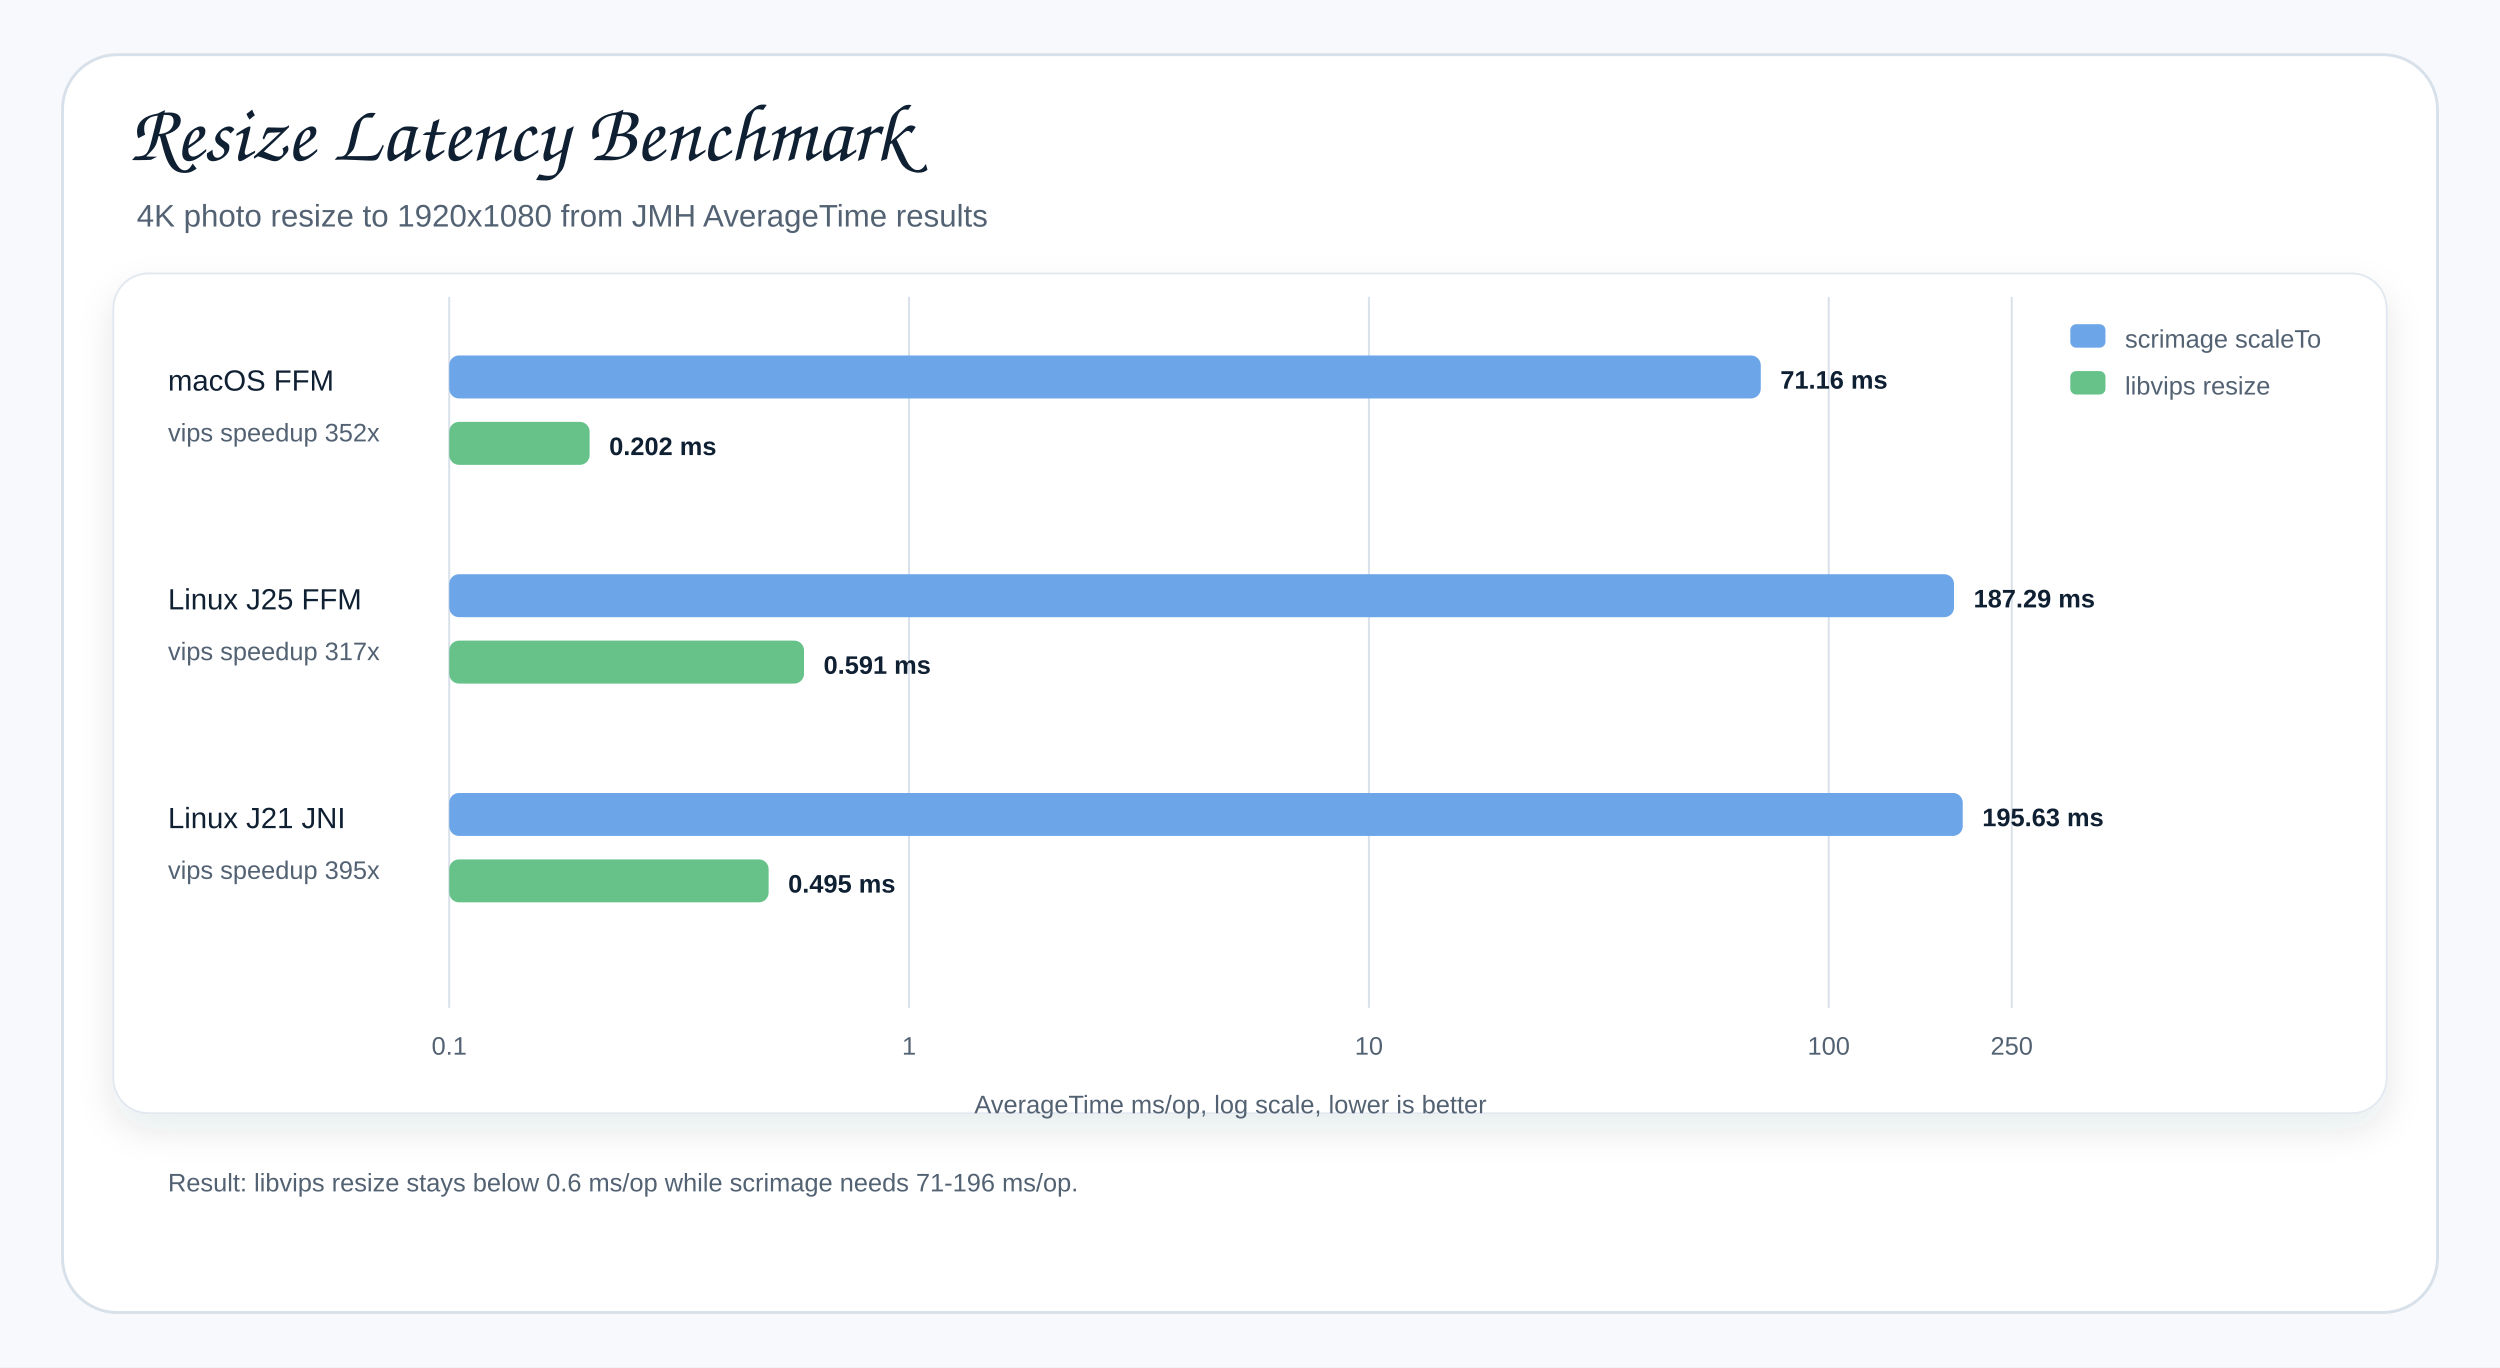
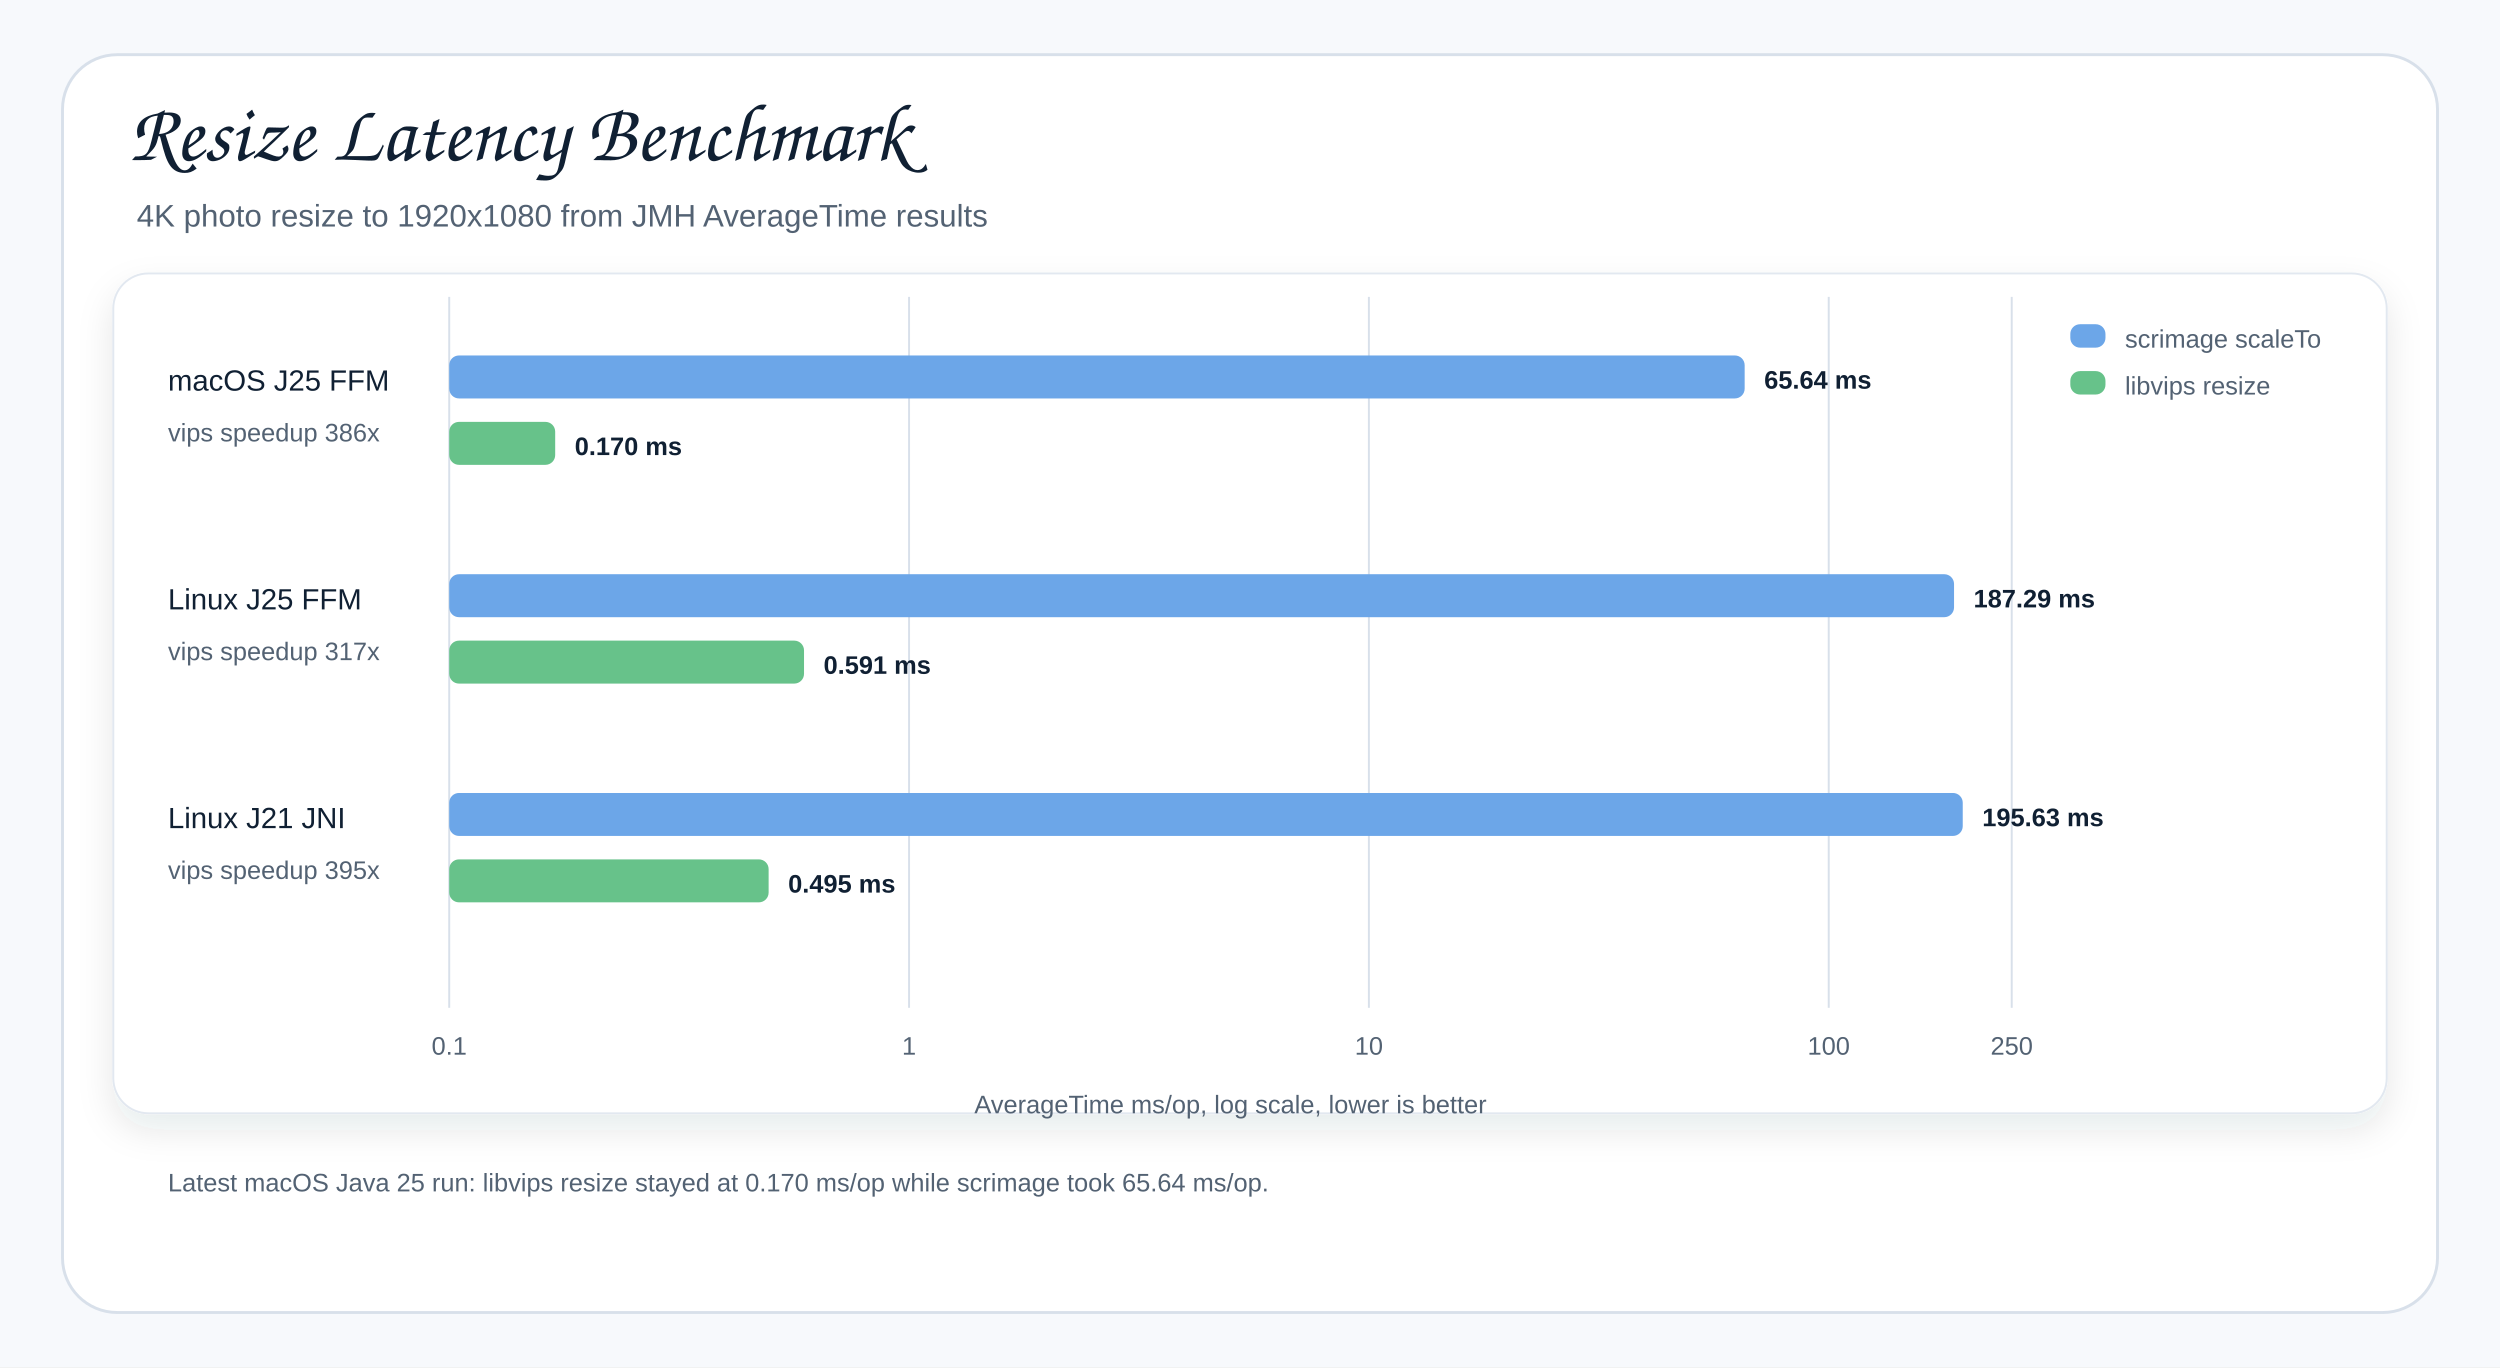
<svg xmlns="http://www.w3.org/2000/svg" width="1280" height="700" viewBox="0 0 1280 700" role="img" aria-label="Resize Latency Benchmark">
  <defs>
    <filter id="shadow" x="-8%" y="-8%" width="116%" height="116%">
      <feDropShadow dx="0" dy="8" stdDeviation="9" flood-color="#1f2937" flood-opacity="0.10" />
    </filter>
    <style>
    .canvas{fill:#f7f9fc}.frame{fill:#fff;stroke:#d8e0ea;stroke-width:1.5}
    .title{font-family:"Architects Daughter","Comic Sans MS","Comic Sans",cursive;font-size:42px;font-weight:400;fill:#102033}
    .subtitle{font-family:"Comic Sans MS","Comic Sans","Comic Neue",Arial,sans-serif;font-size:16px;font-weight:400;fill:#536273}
    .axis{font-family:"Comic Sans MS","Comic Sans","Comic Neue",Arial,sans-serif;font-size:13px;font-weight:400;fill:#536273}
    .label{font-family:"Comic Sans MS","Comic Sans","Comic Neue",Arial,sans-serif;font-size:15px;font-weight:400;fill:#102033}
    .small{font-family:"Comic Sans MS","Comic Sans","Comic Neue",Arial,sans-serif;font-size:13px;font-weight:400;fill:#536273}
    .value{font-family:"Comic Sans MS","Comic Sans","Comic Neue",Arial,sans-serif;font-size:13px;font-weight:700;fill:#102033}
    .note{font-family:"Comic Sans MS","Comic Sans","Comic Neue",Arial,sans-serif;font-size:13px;font-weight:400;fill:#536273}
    .panel{filter:url(#shadow)}
  </style>
  </defs>
  <rect class="canvas" width="1280" height="700" />
  <rect class="frame" x="32" y="28" width="1216" height="644" rx="28" />
  <text class="title" x="66" y="82">Resize Latency Benchmark</text>
  <text class="subtitle" x="70" y="116">4K photo resize to 1920x1080 from JMH AverageTime results</text>
  <rect x="58" y="140" width="1164" height="430" rx="18" fill="#FFFFFF" stroke="#E2E8F0" class="panel" />
  <line x1="230" y1="152" x2="230" y2="516" stroke="#D8E0EA" stroke-width="1" />
  <text class="axis" x="230" y="540" text-anchor="middle">0.1</text>
  <line x1="465.437" y1="152" x2="465.437" y2="516" stroke="#D8E0EA" stroke-width="1" />
  <text class="axis" x="465.437" y="540" text-anchor="middle">1</text>
  <line x1="700.874" y1="152" x2="700.874" y2="516" stroke="#D8E0EA" stroke-width="1" />
  <text class="axis" x="700.874" y="540" text-anchor="middle">10</text>
  <line x1="936.31" y1="152" x2="936.31" y2="516" stroke="#D8E0EA" stroke-width="1" />
  <text class="axis" x="936.31" y="540" text-anchor="middle">100</text>
  <line x1="1030" y1="152" x2="1030" y2="516" stroke="#D8E0EA" stroke-width="1" />
  <text class="axis" x="1030" y="540" text-anchor="middle">250</text>
  <text class="axis" x="630" y="570" text-anchor="middle">AverageTime ms/op, log scale, lower is better</text>
-   <text class="label" x="86" y="200">macOS FFM</text>
-   <text class="small" x="86" y="226">vips speedup 352x</text>
-   <rect x="230" y="182" width="671.521" height="22" rx="5" fill="#6CA6E8" stroke="none" />
-   <rect x="230" y="216" width="71.891" height="22" rx="5" fill="#67C28A" stroke="none" />
-   <text class="value" x="911.521" y="199">71.16 ms</text>
-   <text class="value" x="311.891" y="233">0.202 ms</text>
+   <text class="label" x="86" y="200">macOS J25 FFM</text>
+   <text class="small" x="86" y="226">vips speedup 386x</text>
+   <rect x="230" y="182" width="663.265" height="22" rx="5" fill="#6CA6E8" stroke="none" />
+   <rect x="230" y="216" width="54.256" height="22" rx="5" fill="#67C28A" stroke="none" />
+   <text class="value" x="903.265" y="199">65.64 ms</text>
+   <text class="value" x="294.256" y="233">0.170 ms</text>
  <text class="label" x="86" y="312">Linux J25 FFM</text>
  <text class="small" x="86" y="338">vips speedup 317x</text>
  <rect x="230" y="294" width="770.47" height="22" rx="5" fill="#6CA6E8" stroke="none" />
  <rect x="230" y="328" width="181.66" height="22" rx="5" fill="#67C28A" stroke="none" />
  <text class="value" x="1010.47" y="311">187.29 ms</text>
  <text class="value" x="421.66" y="345">0.591 ms</text>
  <text class="label" x="86" y="424">Linux J21 JNI</text>
  <text class="small" x="86" y="450">vips speedup 395x</text>
  <rect x="230" y="406" width="774.925" height="22" rx="5" fill="#6CA6E8" stroke="none" />
  <rect x="230" y="440" width="163.536" height="22" rx="5" fill="#67C28A" stroke="none" />
  <text class="value" x="1014.925" y="423">195.63 ms</text>
  <text class="value" x="403.536" y="457">0.495 ms</text>
-   <rect x="1060" y="166" width="18" height="12" rx="3" fill="#6CA6E8" stroke="none" />
+   <rect x="1060" y="166" width="18" height="12" rx="5" fill="#6CA6E8" stroke="none" />
  <text class="small" x="1088" y="178">scrimage scaleTo</text>
-   <rect x="1060" y="190" width="18" height="12" rx="3" fill="#67C28A" stroke="none" />
+   <rect x="1060" y="190" width="18" height="12" rx="5" fill="#67C28A" stroke="none" />
  <text class="small" x="1088" y="202">libvips resize</text>
-   <text class="note" x="86" y="610">Result: libvips resize stays below 0.6 ms/op while scrimage needs 71-196 ms/op.</text>
+   <text class="note" x="86" y="610">Latest macOS Java 25 run: libvips resize stayed at 0.170 ms/op while scrimage took 65.64 ms/op.</text>
</svg>
